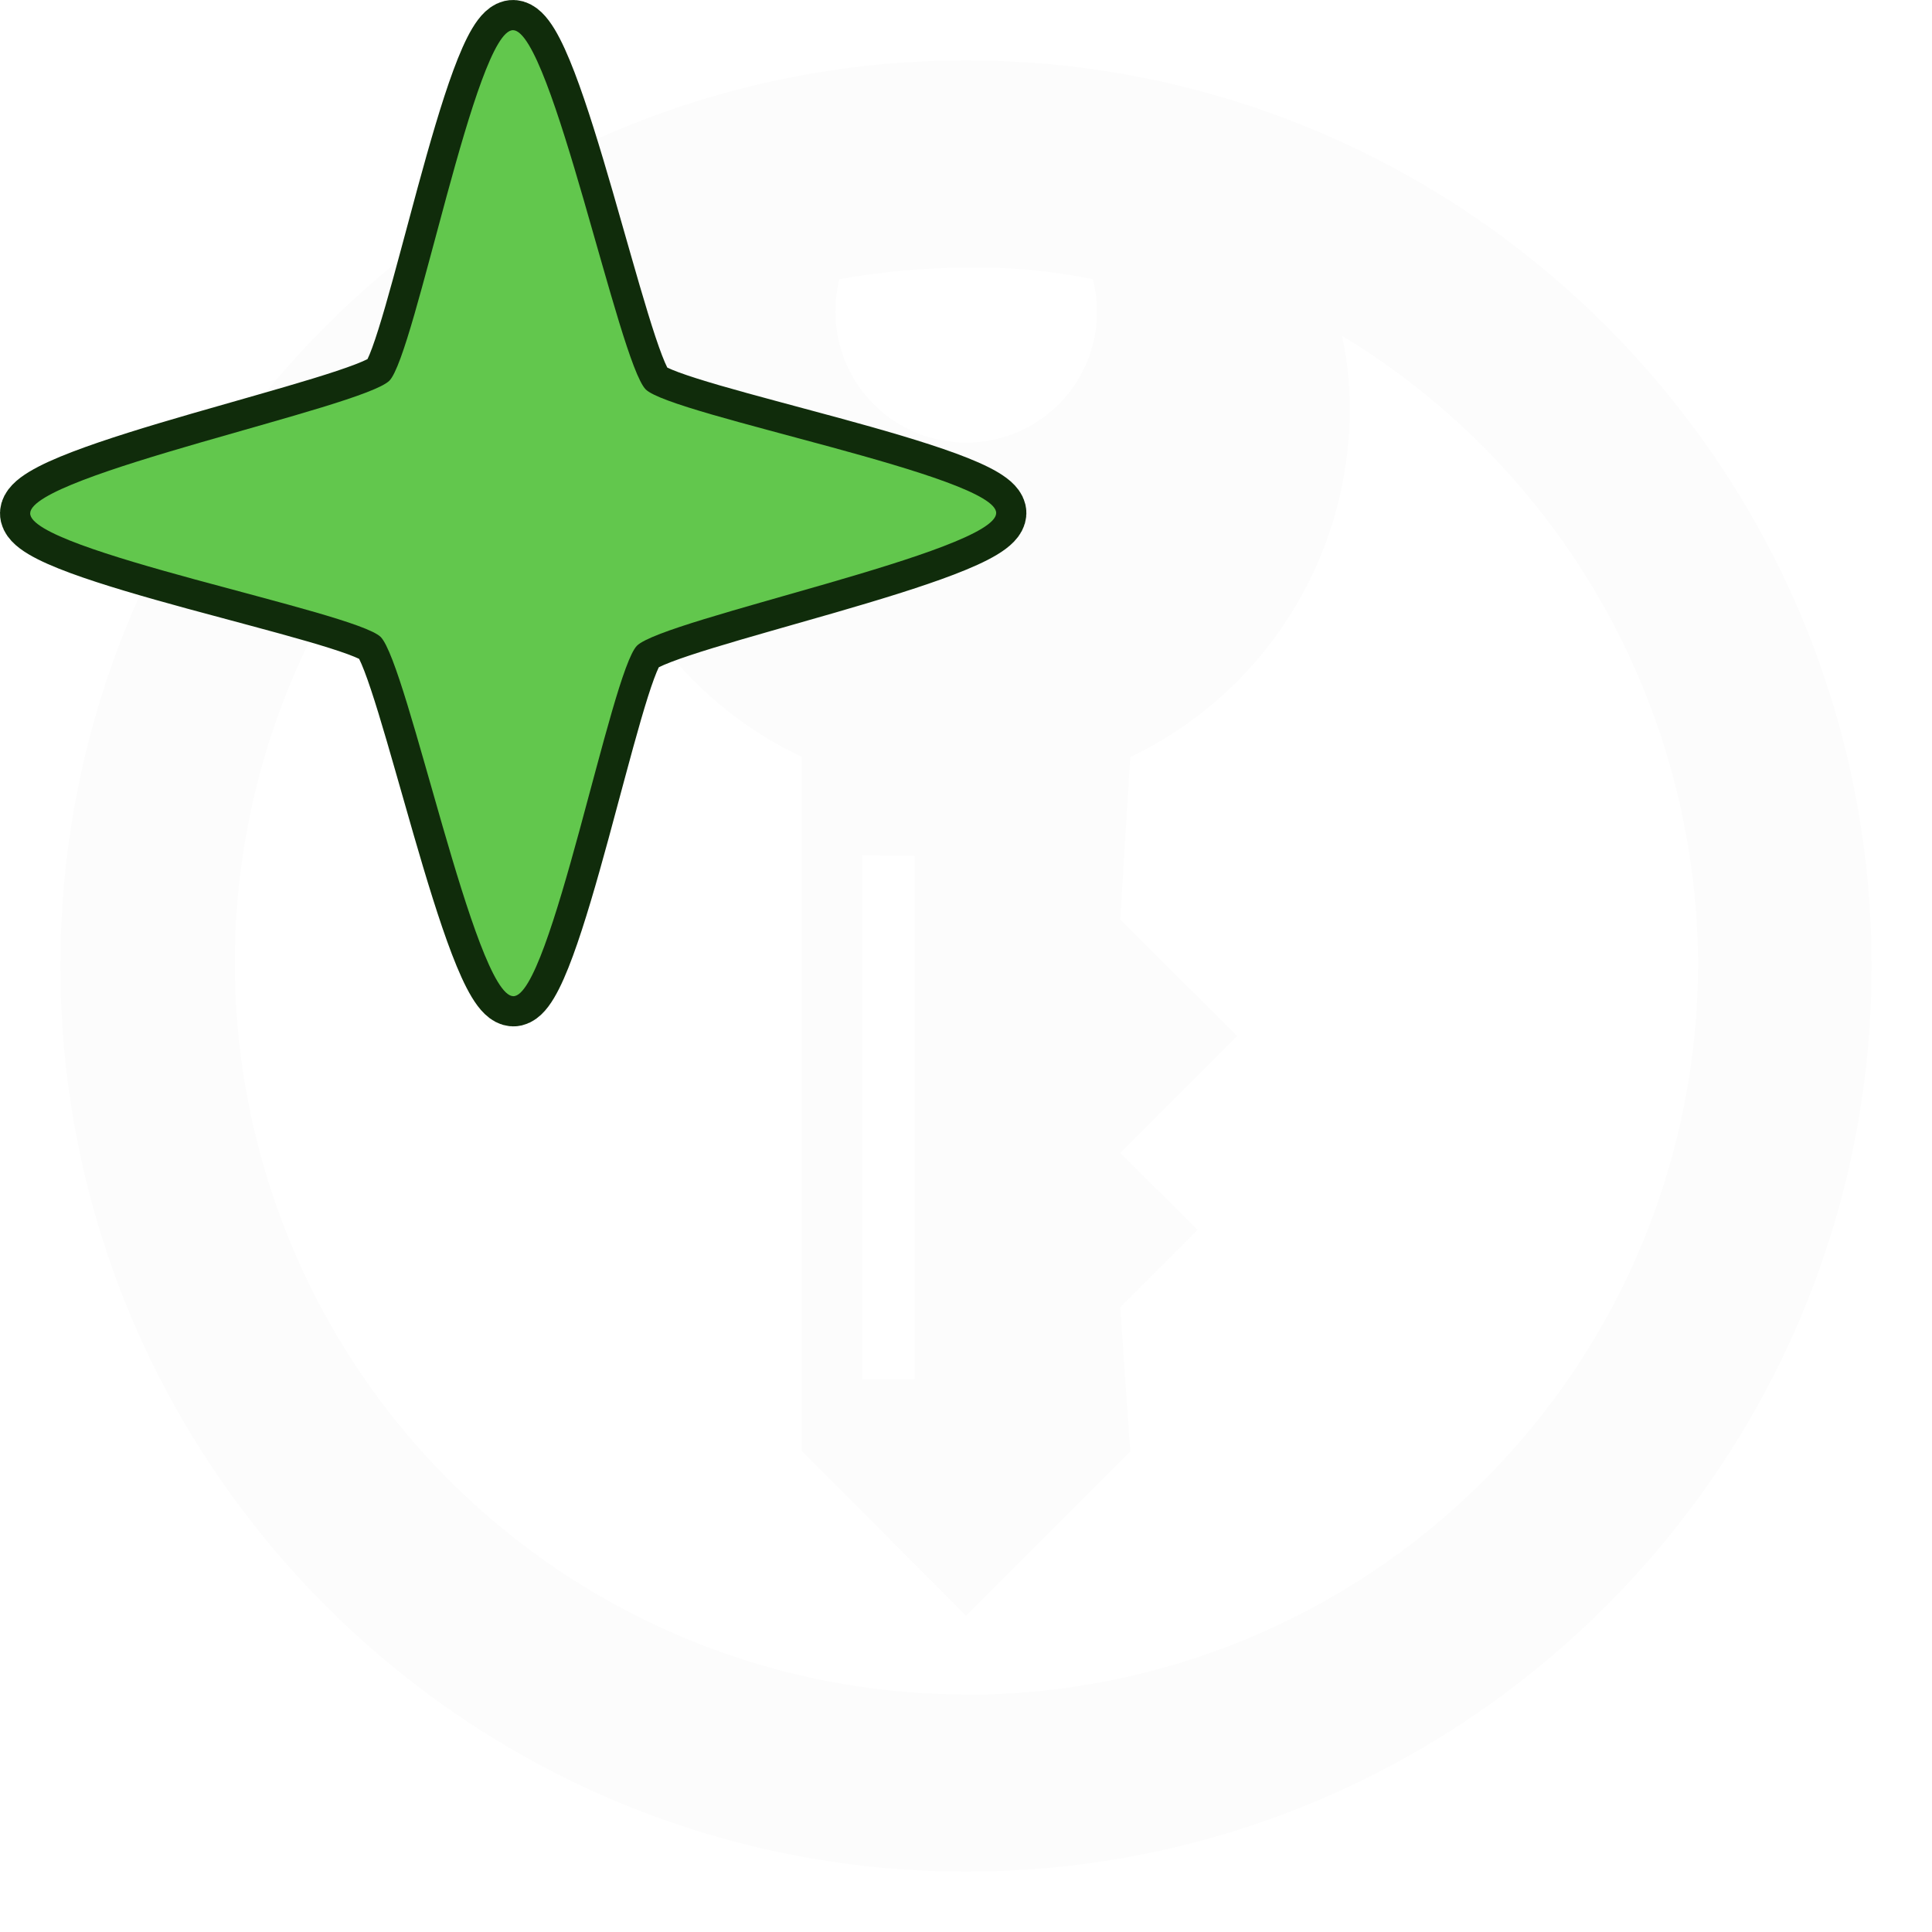
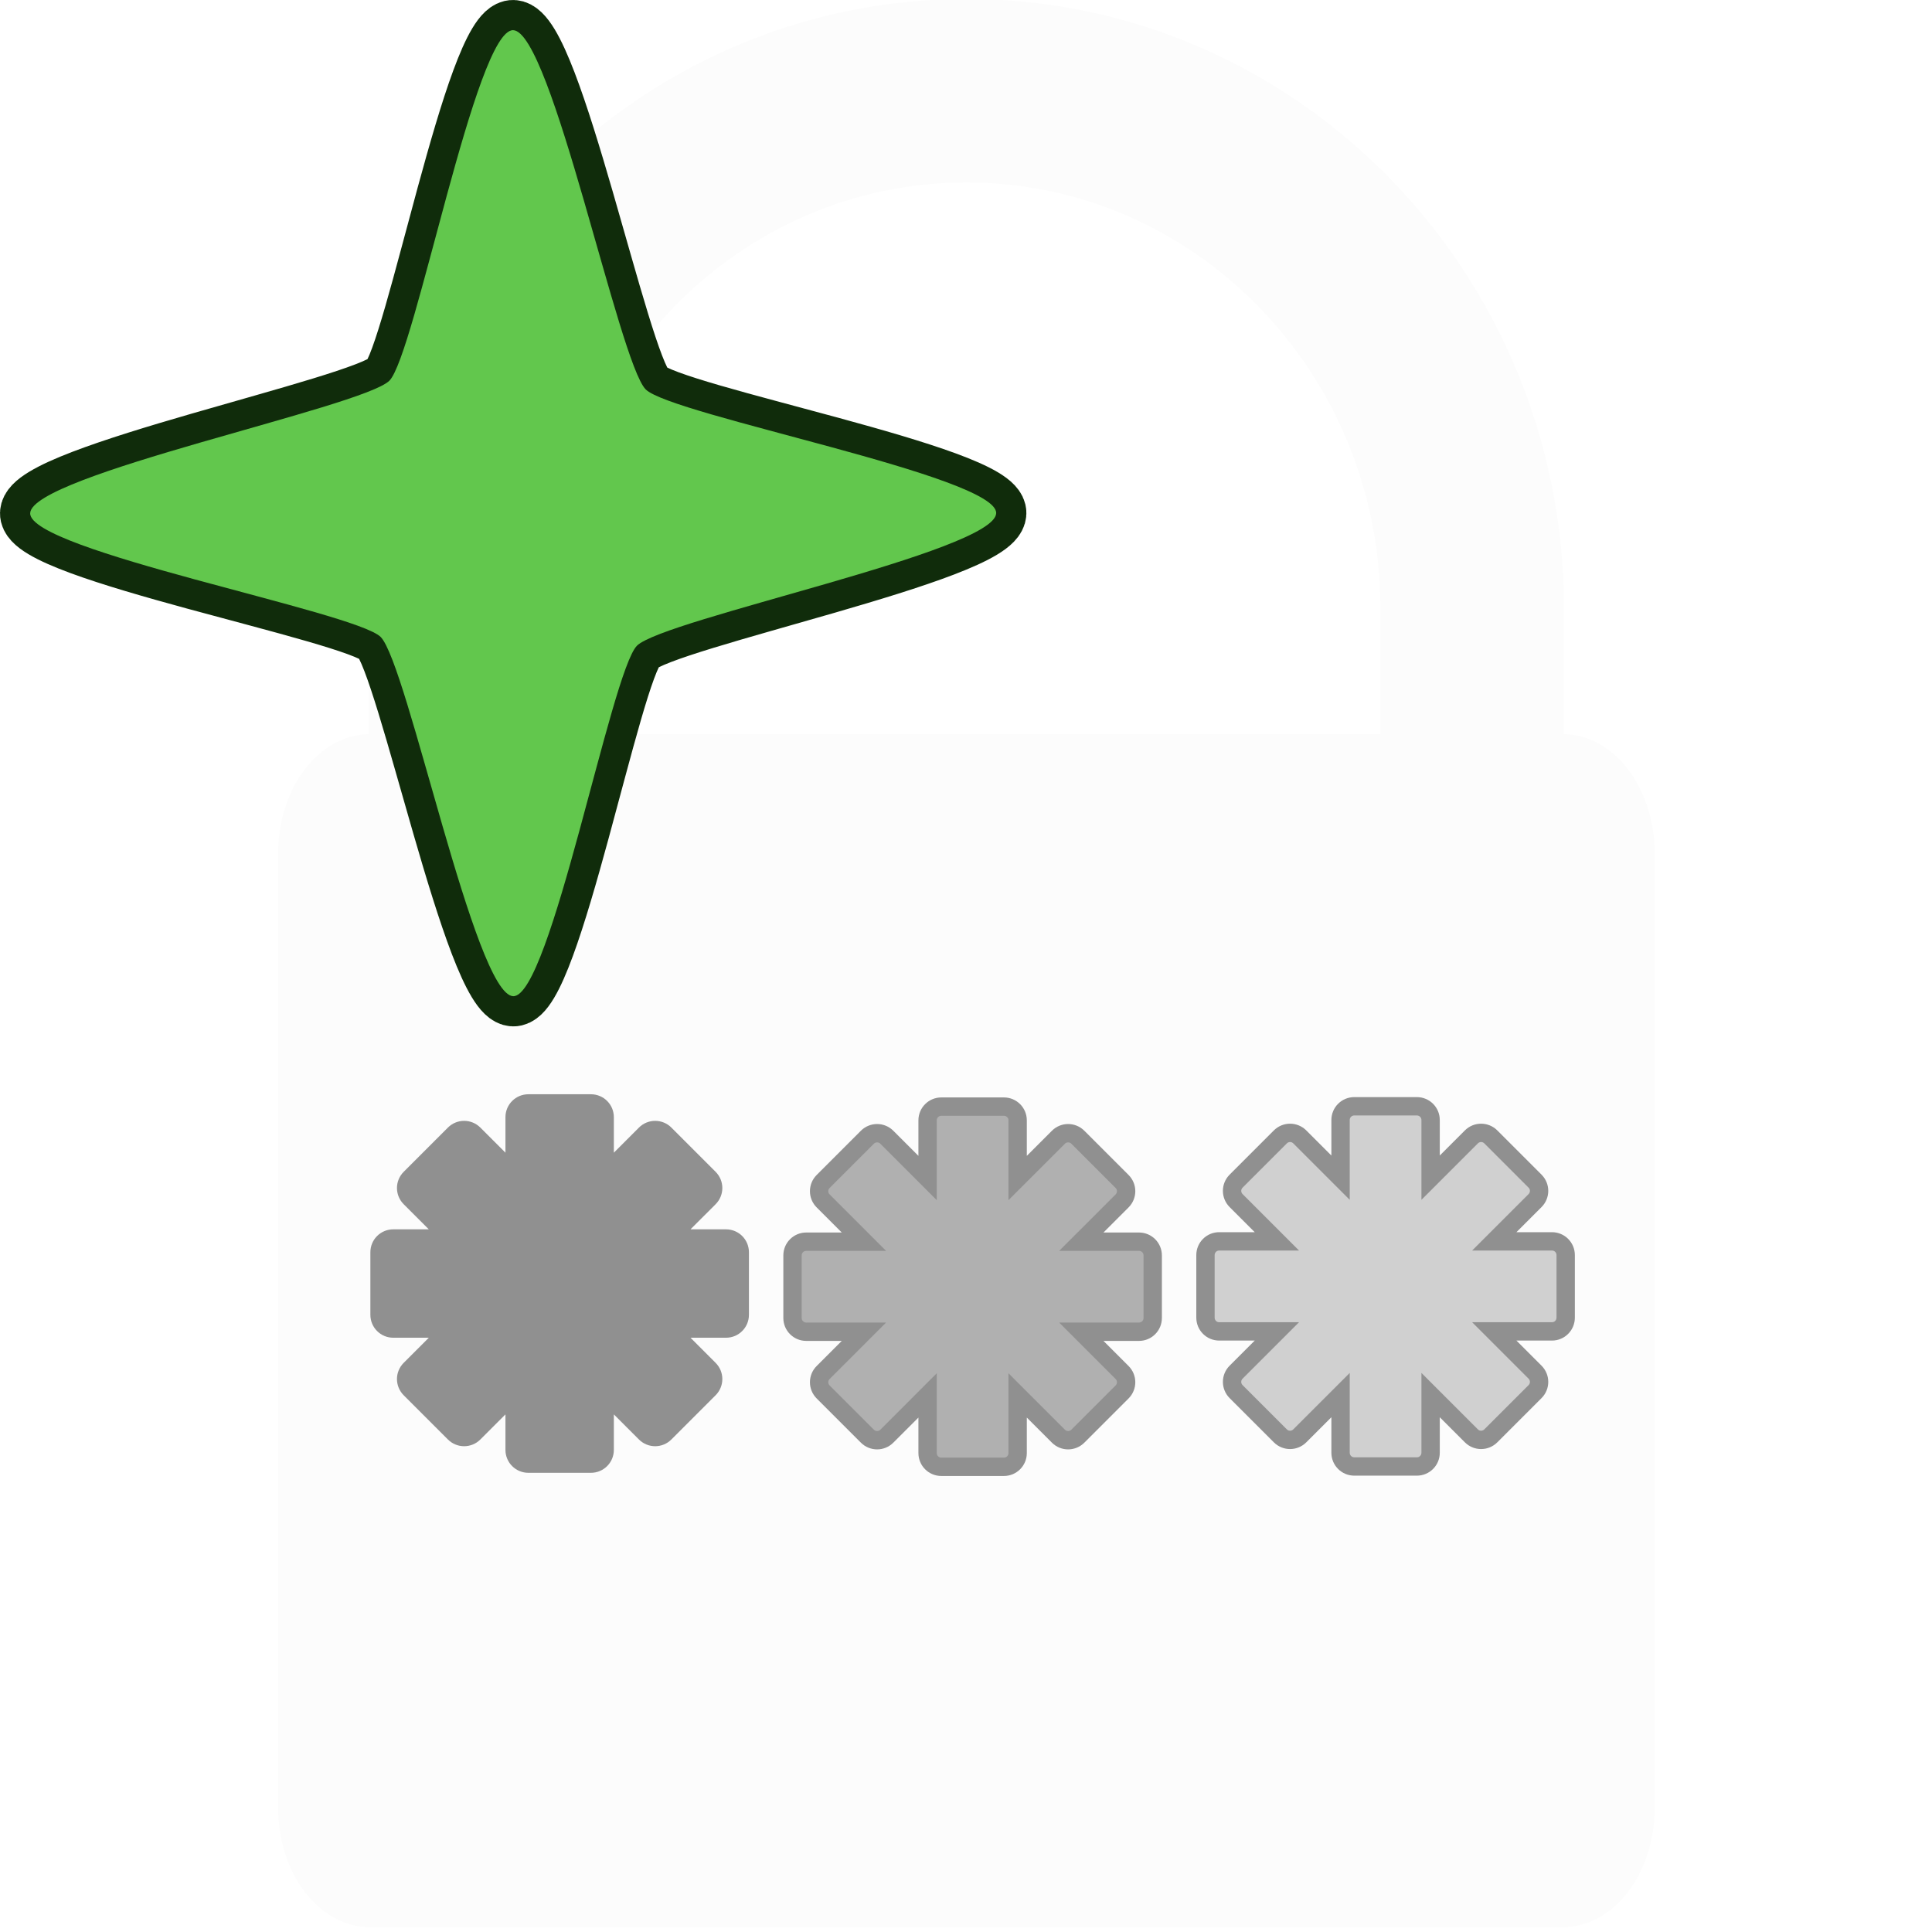
- <svg xmlns="http://www.w3.org/2000/svg" height="64" width="64" viewBox="0 0 64 64" xml:space="preserve">
-   <path d="M32 2C15.46 2 2 15.46 2 32s13.46 30 30 30 30-13.46 30-30S48.54 2 32 2Zm-4.2 7.25c1.38-.25 2.82-.38 4.2-.38a18.7 18.7 0 0 1 4.2.38 4.33 4.33 0 1 1-8.52.94c0-.32.06-.63.12-.94zm2.5 19.1v17.34h-1.74V28.34ZM32 56.13a24.23 24.23 0 0 1-12.45-45.01c-.13.85-.26 1.64-.26 2.49 0 5.04 2.95 9.43 7.27 11.46v23L32 53.52l5.44-5.44-.33-4.78 2.56-2.56-2.56-2.55 3.87-3.87-3.87-3.86.33-5.38a12.77 12.77 0 0 0 7.27-11.46c0-.85-.06-1.64-.26-2.5a24.45 24.45 0 0 1 11.8 20.78A24.23 24.23 0 0 1 32 56.14z" style="display:inline;fill:#fcfcfc;stroke-width:.493" />
-   <g style="display:inline;stroke-width:1;stroke:#34220a;stroke-opacity:1">
-     <g style="display:inline;stroke:#34220a;stroke-width:.846;stroke-opacity:1" stroke="#0c0c0c" stroke-opacity=".8">
-       <path d="M17 33c-1.27-.04-3.5-11-4.39-11.9C11.74 20.25.96 18.24 1 17c.04-1.27 11-3.5 11.9-4.39C13.75 11.74 15.76.96 17 1c1.27.04 3.5 11 4.39 11.9.87.86 11.65 2.87 11.61 4.1-.04 1.27-11 3.5-11.9 4.39-.86.87-2.87 11.65-4.1 11.61z" display="inline" fill="#62c74d" stroke="none" style="display:inline;stroke:#102c0b;stroke-width:2;stroke-dasharray:none;stroke-opacity:1;paint-order:stroke fill markers" />
-     </g>
+ <svg xmlns="http://www.w3.org/2000/svg" height="64" width="64" viewBox="0 0 64 64">
+   <g transform="scale(0.304)" opacity="1.0">
+     <path style="fill:none;stroke:#fcfcfc;stroke-width:20;stroke-miterlimit:4" d="M 105.308,9.883 A 55.117,56.435 0 0 0 50.192,66.318 a 55.117,56.435 0 0 0 5.08e-4,0.262 V 140.117 H 160.424 V 66.643 A 55.117,56.435 0 0 0 160.425,66.318 55.117,56.435 0 0 0 105.308,9.883 Z" />
+     <rect style="fill:#fcfcfc;fill-opacity:1;fill-rule:evenodd" width="150" height="130" x="30.308" y="80" rx="10" ry="13" />
+     <path style="fill:#d0d0d0;fill-opacity:1;stroke:#909090;stroke-width:2;stroke-miterlimit:4" d="m 147.576,120.549 c -0.83,0 -1.498,0.668 -1.498,1.498 v 6.282 l -4.442,-4.442 c -0.587,-0.587 -1.533,-0.587 -2.12,0 l -4.819,4.819 c -0.587,0.587 -0.587,1.532 0,2.12 l 4.442,4.442 h -6.282 c -0.83,0 -1.498,0.668 -1.498,1.498 v 6.816 c 0,0.83 0.668,1.498 1.498,1.498 h 6.282 l -4.442,4.442 c -0.587,0.587 -0.587,1.533 0,2.12 l 4.819,4.819 c 0.587,0.587 1.532,0.587 2.12,0 l 4.442,-4.442 v 6.282 c 0,0.83 0.668,1.498 1.498,1.498 h 6.816 c 0.83,0 1.498,-0.668 1.498,-1.498 v -6.282 l 4.442,4.442 c 0.587,0.587 1.532,0.587 2.12,0 l 4.819,-4.819 c 0.587,-0.587 0.587,-1.533 0,-2.12 l -4.442,-4.442 h 6.282 c 0.83,0 1.498,-0.668 1.498,-1.498 v -6.816 c 0,-0.83 -0.668,-1.498 -1.498,-1.498 h -6.282 l 4.442,-4.442 c 0.587,-0.587 0.587,-1.532 0,-2.12 l -4.819,-4.819 c -0.587,-0.587 -1.533,-0.587 -2.12,0 l -4.442,4.442 v -6.282 c 0,-0.83 -0.668,-1.498 -1.498,-1.498 z" />
+     <path style="fill:#b0b0b0;fill-opacity:1;stroke:#909090;stroke-width:2;stroke-miterlimit:4" d="m 102.576,120.585 c -0.83,0 -1.498,0.668 -1.498,1.498 v 6.282 l -4.442,-4.442 c -0.587,-0.587 -1.533,-0.587 -2.12,0 l -4.819,4.819 c -0.587,0.587 -0.587,1.532 0,2.12 l 4.442,4.442 h -6.282 c -0.83,0 -1.498,0.668 -1.498,1.498 v 6.816 c 0,0.83 0.668,1.498 1.498,1.498 h 6.282 l -4.442,4.442 c -0.587,0.587 -0.587,1.533 0,2.12 l 4.819,4.819 c 0.587,0.587 1.533,0.587 2.12,0 l 4.442,-4.442 v 6.282 c 0,0.83 0.668,1.498 1.498,1.498 h 6.816 c 0.83,0 1.498,-0.668 1.498,-1.498 v -6.282 l 4.442,4.442 c 0.587,0.587 1.532,0.587 2.12,0 l 4.819,-4.819 c 0.587,-0.587 0.587,-1.533 0,-2.12 l -4.442,-4.442 h 6.282 c 0.83,0 1.498,-0.668 1.498,-1.498 v -6.816 c 0,-0.83 -0.668,-1.498 -1.498,-1.498 h -6.282 l 4.442,-4.442 c 0.587,-0.587 0.587,-1.532 0,-2.12 l -4.819,-4.819 c -0.587,-0.587 -1.533,-0.587 -2.12,0 l -4.442,4.442 v -6.282 c 0,-0.83 -0.668,-1.498 -1.498,-1.498 z" />
+     <path style="fill:#909090;fill-opacity:1;stroke:#909090;stroke-width:2;stroke-miterlimit:4" d="m 57.576,120.239 c -0.83,0 -1.498,0.668 -1.498,1.498 v 6.282 l -4.442,-4.442 c -0.587,-0.587 -1.533,-0.587 -2.12,0 l -4.819,4.819 c -0.587,0.587 -0.587,1.532 0,2.12 l 4.442,4.442 h -6.282 c -0.83,0 -1.498,0.668 -1.498,1.498 v 6.816 c 0,0.83 0.668,1.498 1.498,1.498 h 6.282 l -4.442,4.442 c -0.587,0.587 -0.587,1.533 0,2.12 l 4.819,4.819 c 0.587,0.587 1.533,0.587 2.12,0 l 4.442,-4.442 v 6.282 c 0,0.83 0.668,1.498 1.498,1.498 h 6.816 c 0.83,0 1.498,-0.668 1.498,-1.498 v -6.282 l 4.442,4.442 c 0.587,0.587 1.532,0.587 2.12,0 l 4.819,-4.819 c 0.587,-0.587 0.587,-1.533 0,-2.12 l -4.442,-4.442 h 6.282 c 0.83,0 1.498,-0.668 1.498,-1.498 v -6.816 c 0,-0.83 -0.668,-1.498 -1.498,-1.498 h -6.282 l 4.442,-4.442 c 0.587,-0.587 0.587,-1.532 0,-2.12 l -4.819,-4.819 c -0.587,-0.587 -1.533,-0.587 -2.12,0 l -4.442,4.442 v -6.282 c 0,-0.83 -0.668,-1.498 -1.498,-1.498 z" />
+   </g>
+   <g style="display:inline;stroke:#34220a;stroke-width:.846;stroke-opacity:1">
+     <path d="M17 33c-1.27-.04-3.5-11-4.39-11.9C11.74 20.25.96 18.24 1 17c.04-1.27 11-3.5 11.9-4.39C13.75 11.74 15.76.96 17 1c1.27.04 3.5 11 4.39 11.9.87.86 11.65 2.87 11.61 4.1-.04 1.27-11 3.5-11.9 4.39-.86.87-2.87 11.65-4.1 11.61z" fill="#62c74d" stroke="none" style="display:inline;stroke:#102c0b;stroke-width:2;stroke-dasharray:none;stroke-opacity:1;paint-order:stroke fill markers" />
  </g>
</svg>
